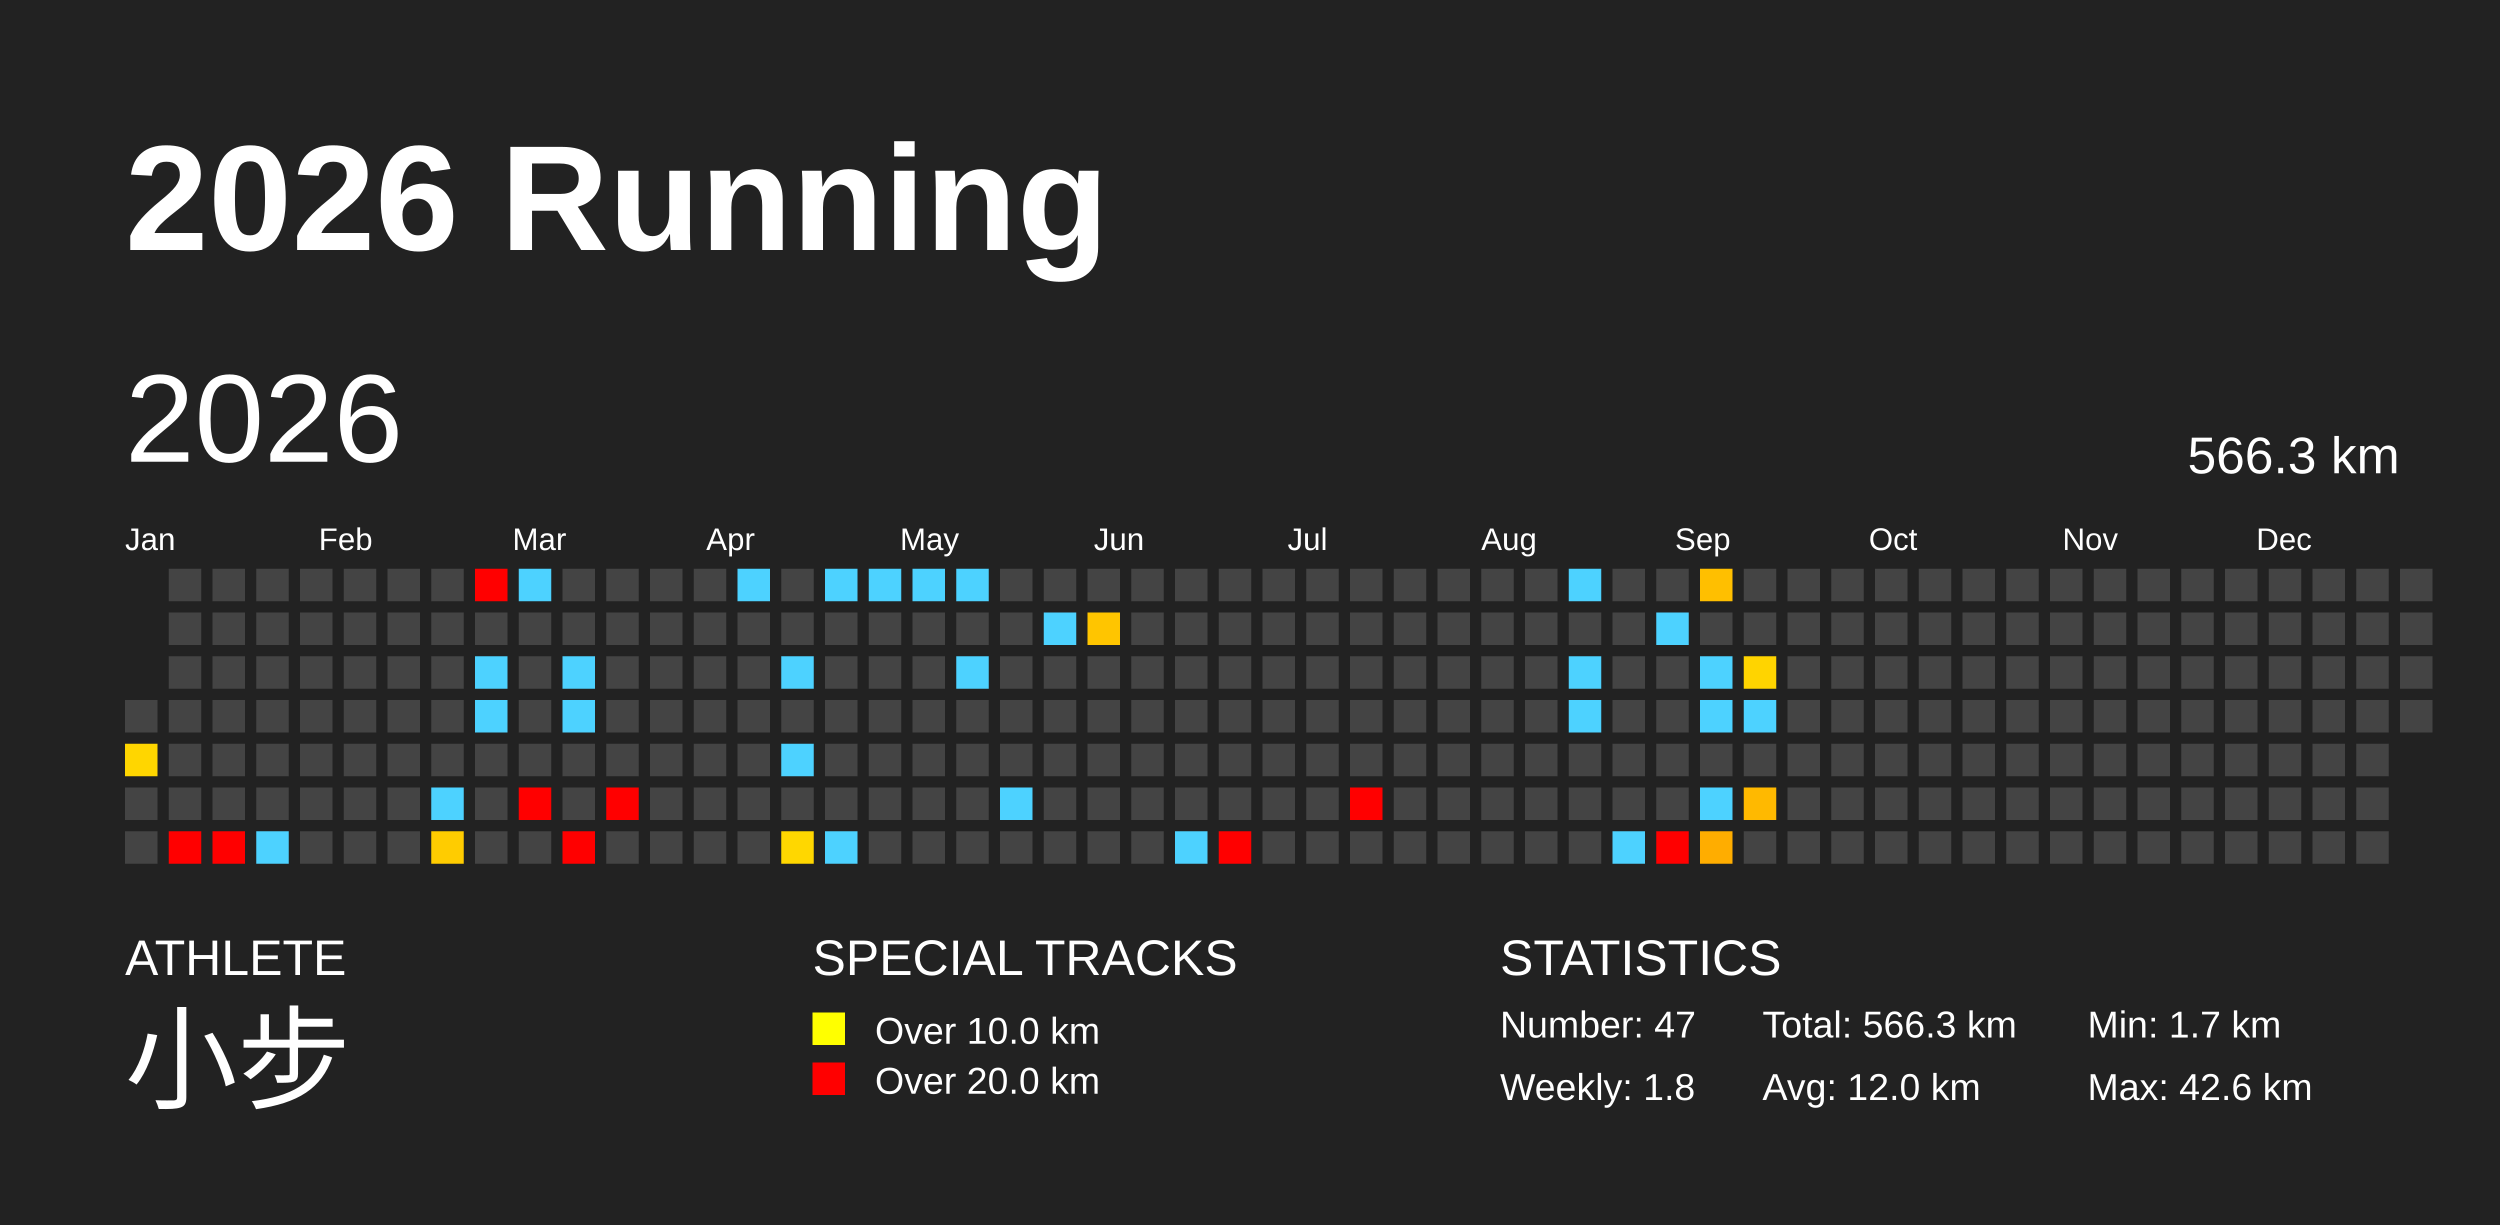
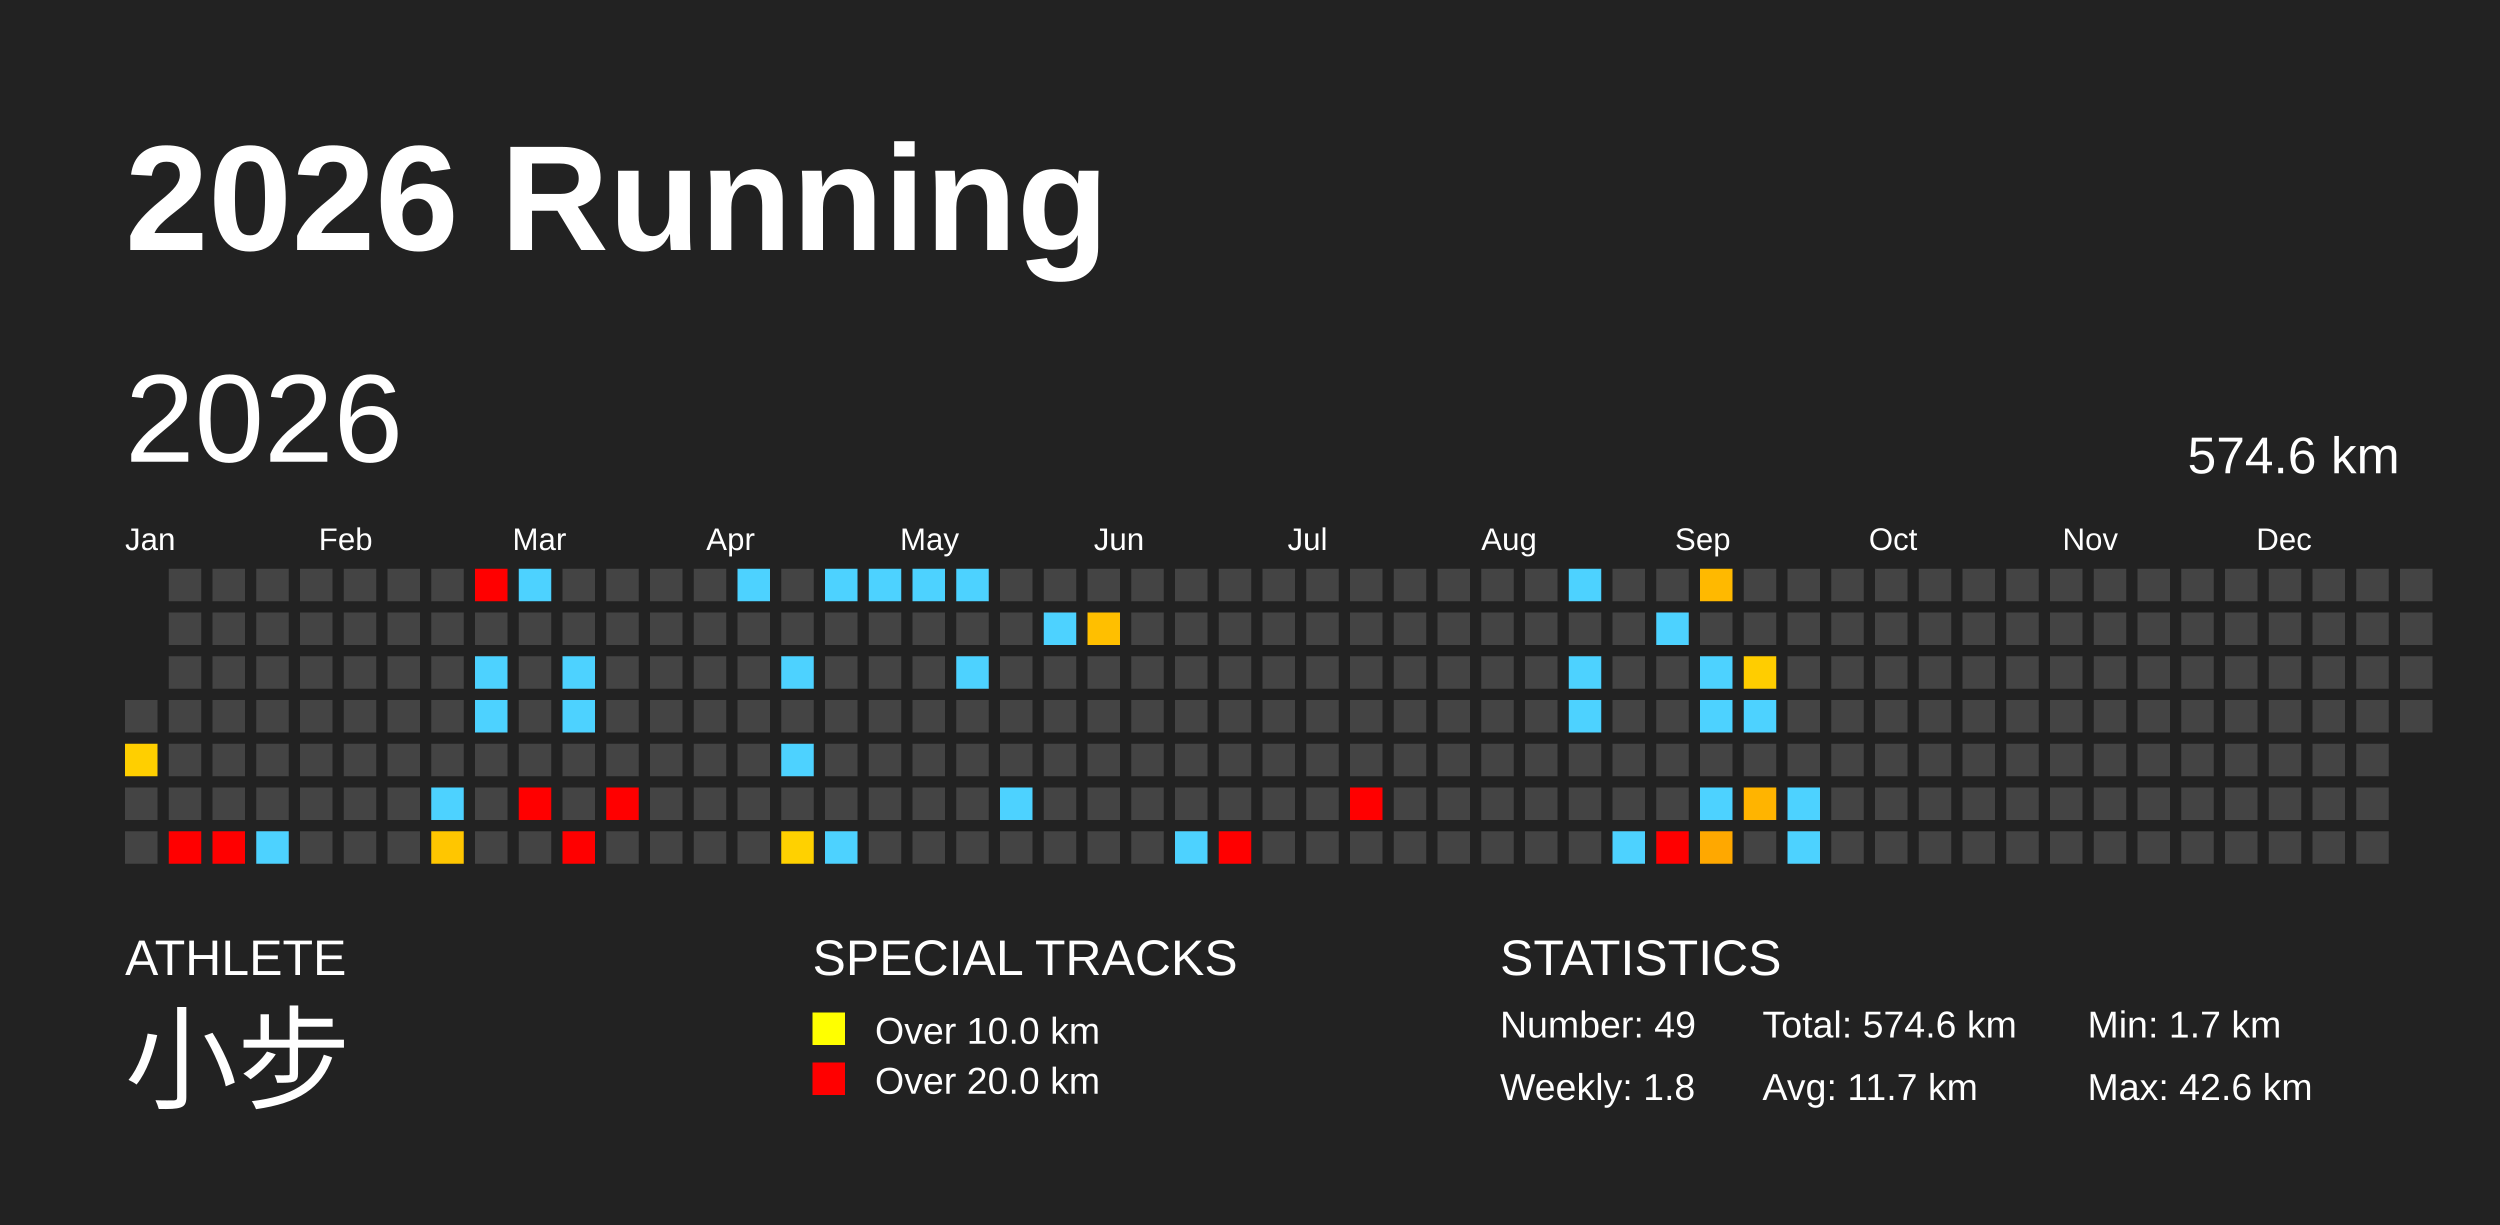
<svg xmlns="http://www.w3.org/2000/svg" baseProfile="full" height="98mm" version="1.1" viewBox="0,0,200,98" width="200mm">
  <defs />
  <rect fill="#222222" height="98" width="200" x="0" y="0" />
  <text fill="#FFFFFF" style="font-size:12px; font-family:Arial; font-weight:bold;" x="10" y="20">2026 Running</text>
  <text fill="#FFFFFF" style="font-size:4px; font-family:Arial" x="10" y="78">ATHLETE</text>
  <text fill="#FFFFFF" style="font-size:9px; font-family:Arial" x="10" y="88">小步</text>
  <text fill="#FFFFFF" style="font-size:4px; font-family:Arial" x="65" y="78">SPECIAL TRACKS</text>
  <rect fill="yellow" height="2.6" width="2.6" x="65" y="81" />
  <text fill="#FFFFFF" style="font-size:3px; font-family:Arial" x="70" y="83.5">Over 10.0 km</text>
  <rect fill="red" height="2.6" width="2.6" x="65" y="85" />
  <text fill="#FFFFFF" style="font-size:3px; font-family:Arial" x="70" y="87.5">Over 20.0 km</text>
  <text fill="#FFFFFF" style="font-size:4px; font-family:Arial" x="120" y="78">STATISTICS</text>
-   <text fill="#FFFFFF" style="font-size:3px; font-family:Arial" x="120" y="83">Number: 47</text>
+   <text fill="#FFFFFF" style="font-size:3px; font-family:Arial" x="120" y="83">Number: 49</text>
  <text fill="#FFFFFF" style="font-size:3px; font-family:Arial" x="120" y="88">Weekly: 1.8</text>
-   <text fill="#FFFFFF" style="font-size:3px; font-family:Arial" x="141" y="83">Total: 566.3 km</text>
-   <text fill="#FFFFFF" style="font-size:3px; font-family:Arial" x="141" y="88">Avg: 12.0 km</text>
+   <text fill="#FFFFFF" style="font-size:3px; font-family:Arial" x="141" y="83">Total: 574.6 km</text>
+   <text fill="#FFFFFF" style="font-size:3px; font-family:Arial" x="141" y="88">Avg: 11.7 km</text>
  <text fill="#FFFFFF" style="font-size:3px; font-family:Arial" x="167" y="83">Min: 1.7 km</text>
  <text fill="#FFFFFF" style="font-size:3px; font-family:Arial" x="167" y="88">Max: 42.6 km</text>
  <text dominant-baseline="hanging" fill="#FFFFFF" style="font-size:10.0px; font-family:Arial;" x="10" y="30">2026</text>
-   <text dominant-baseline="hanging" fill="#FFFFFF" style="font-size:4.125px; font-family:Arial;" x="175" y="35">566.3 km</text>
+   <text dominant-baseline="hanging" fill="#FFFFFF" style="font-size:4.125px; font-family:Arial;" x="175" y="35">574.6 km</text>
  <text fill="#FFFFFF" style="font-size:2.5px; font-family:Arial" x="10.0" y="44">Jan</text>
  <text fill="#FFFFFF" style="font-size:2.5px; font-family:Arial" x="25.5" y="44">Feb</text>
  <text fill="#FFFFFF" style="font-size:2.5px; font-family:Arial" x="41.0" y="44">Mar</text>
  <text fill="#FFFFFF" style="font-size:2.5px; font-family:Arial" x="56.5" y="44">Apr</text>
  <text fill="#FFFFFF" style="font-size:2.5px; font-family:Arial" x="72.0" y="44">May</text>
  <text fill="#FFFFFF" style="font-size:2.5px; font-family:Arial" x="87.5" y="44">Jun</text>
  <text fill="#FFFFFF" style="font-size:2.5px; font-family:Arial" x="103.0" y="44">Jul</text>
  <text fill="#FFFFFF" style="font-size:2.5px; font-family:Arial" x="118.5" y="44">Aug</text>
  <text fill="#FFFFFF" style="font-size:2.5px; font-family:Arial" x="134.0" y="44">Sep</text>
  <text fill="#FFFFFF" style="font-size:2.5px; font-family:Arial" x="149.5" y="44">Oct</text>
  <text fill="#FFFFFF" style="font-size:2.5px; font-family:Arial" x="165.0" y="44">Nov</text>
  <text fill="#FFFFFF" style="font-size:2.5px; font-family:Arial" x="180.5" y="44">Dec</text>
  <rect fill="#444444" height="2.6" width="2.6" x="10.0" y="56.0" />
-   <rect fill="#ffd600" height="2.6" width="2.6" x="10.0" y="59.5" />
+   <rect fill="#ffcf00" height="2.6" width="2.6" x="10.0" y="59.5" />
  <rect fill="#444444" height="2.6" width="2.6" x="10.0" y="63.0" />
  <rect fill="#444444" height="2.6" width="2.6" x="10.0" y="66.5" />
  <rect fill="#444444" height="2.6" width="2.6" x="13.5" y="45.5" />
  <rect fill="#444444" height="2.6" width="2.6" x="13.5" y="49.0" />
  <rect fill="#444444" height="2.6" width="2.6" x="13.5" y="52.5" />
  <rect fill="#444444" height="2.6" width="2.6" x="13.5" y="56.0" />
  <rect fill="#444444" height="2.6" width="2.6" x="13.5" y="59.5" />
  <rect fill="#444444" height="2.6" width="2.6" x="13.5" y="63.0" />
  <rect fill="red" height="2.6" width="2.6" x="13.5" y="66.5" />
  <rect fill="#444444" height="2.6" width="2.6" x="17.0" y="45.5" />
  <rect fill="#444444" height="2.6" width="2.6" x="17.0" y="49.0" />
  <rect fill="#444444" height="2.6" width="2.6" x="17.0" y="52.5" />
  <rect fill="#444444" height="2.6" width="2.6" x="17.0" y="56.0" />
  <rect fill="#444444" height="2.6" width="2.6" x="17.0" y="59.5" />
  <rect fill="#444444" height="2.6" width="2.6" x="17.0" y="63.0" />
  <rect fill="red" height="2.6" width="2.6" x="17.0" y="66.5" />
  <rect fill="#444444" height="2.6" width="2.6" x="20.5" y="45.5" />
  <rect fill="#444444" height="2.6" width="2.6" x="20.5" y="49.0" />
  <rect fill="#444444" height="2.6" width="2.6" x="20.5" y="52.5" />
  <rect fill="#444444" height="2.6" width="2.6" x="20.5" y="56.0" />
  <rect fill="#444444" height="2.6" width="2.6" x="20.5" y="59.5" />
  <rect fill="#444444" height="2.6" width="2.6" x="20.5" y="63.0" />
  <rect fill="#4dd2ff" height="2.6" width="2.6" x="20.5" y="66.5" />
  <rect fill="#444444" height="2.6" width="2.6" x="24.0" y="45.5" />
  <rect fill="#444444" height="2.6" width="2.6" x="24.0" y="49.0" />
  <rect fill="#444444" height="2.6" width="2.6" x="24.0" y="52.5" />
  <rect fill="#444444" height="2.6" width="2.6" x="24.0" y="56.0" />
  <rect fill="#444444" height="2.6" width="2.6" x="24.0" y="59.5" />
  <rect fill="#444444" height="2.6" width="2.6" x="24.0" y="63.0" />
  <rect fill="#444444" height="2.6" width="2.6" x="24.0" y="66.5" />
  <rect fill="#444444" height="2.6" width="2.6" x="27.5" y="45.5" />
  <rect fill="#444444" height="2.6" width="2.6" x="27.5" y="49.0" />
  <rect fill="#444444" height="2.6" width="2.6" x="27.5" y="52.5" />
  <rect fill="#444444" height="2.6" width="2.6" x="27.5" y="56.0" />
  <rect fill="#444444" height="2.6" width="2.6" x="27.5" y="59.5" />
  <rect fill="#444444" height="2.6" width="2.6" x="27.5" y="63.0" />
  <rect fill="#444444" height="2.6" width="2.6" x="27.5" y="66.5" />
  <rect fill="#444444" height="2.6" width="2.6" x="31.0" y="45.5" />
  <rect fill="#444444" height="2.6" width="2.6" x="31.0" y="49.0" />
  <rect fill="#444444" height="2.6" width="2.6" x="31.0" y="52.5" />
  <rect fill="#444444" height="2.6" width="2.6" x="31.0" y="56.0" />
  <rect fill="#444444" height="2.6" width="2.6" x="31.0" y="59.5" />
  <rect fill="#444444" height="2.6" width="2.6" x="31.0" y="63.0" />
  <rect fill="#444444" height="2.6" width="2.6" x="31.0" y="66.5" />
  <rect fill="#444444" height="2.6" width="2.6" x="34.5" y="45.5" />
  <rect fill="#444444" height="2.6" width="2.6" x="34.5" y="49.0" />
  <rect fill="#444444" height="2.6" width="2.6" x="34.5" y="52.5" />
  <rect fill="#444444" height="2.6" width="2.6" x="34.5" y="56.0" />
  <rect fill="#444444" height="2.6" width="2.6" x="34.5" y="59.5" />
  <rect fill="#4dd2ff" height="2.6" width="2.6" x="34.5" y="63.0" />
-   <rect fill="#ffcc00" height="2.6" width="2.6" x="34.5" y="66.5" />
+   <rect fill="#ffc600" height="2.6" width="2.6" x="34.5" y="66.5" />
  <rect fill="red" height="2.6" width="2.6" x="38.0" y="45.5" />
  <rect fill="#444444" height="2.6" width="2.6" x="38.0" y="49.0" />
  <rect fill="#4dd2ff" height="2.6" width="2.6" x="38.0" y="52.5" />
  <rect fill="#4dd2ff" height="2.6" width="2.6" x="38.0" y="56.0" />
  <rect fill="#444444" height="2.6" width="2.6" x="38.0" y="59.5" />
  <rect fill="#444444" height="2.6" width="2.6" x="38.0" y="63.0" />
  <rect fill="#444444" height="2.6" width="2.6" x="38.0" y="66.5" />
  <rect fill="#4dd2ff" height="2.6" width="2.6" x="41.5" y="45.5" />
  <rect fill="#444444" height="2.6" width="2.6" x="41.5" y="49.0" />
  <rect fill="#444444" height="2.6" width="2.6" x="41.5" y="52.5" />
  <rect fill="#444444" height="2.6" width="2.6" x="41.5" y="56.0" />
  <rect fill="#444444" height="2.6" width="2.6" x="41.5" y="59.5" />
  <rect fill="red" height="2.6" width="2.6" x="41.5" y="63.0" />
  <rect fill="#444444" height="2.6" width="2.6" x="41.5" y="66.5" />
  <rect fill="#444444" height="2.6" width="2.6" x="45.0" y="45.5" />
  <rect fill="#444444" height="2.6" width="2.6" x="45.0" y="49.0" />
  <rect fill="#4dd2ff" height="2.6" width="2.6" x="45.0" y="52.5" />
  <rect fill="#4dd2ff" height="2.6" width="2.6" x="45.0" y="56.0" />
  <rect fill="#444444" height="2.6" width="2.6" x="45.0" y="59.5" />
  <rect fill="#444444" height="2.6" width="2.6" x="45.0" y="63.0" />
  <rect fill="red" height="2.6" width="2.6" x="45.0" y="66.5" />
  <rect fill="#444444" height="2.6" width="2.6" x="48.5" y="45.5" />
  <rect fill="#444444" height="2.6" width="2.6" x="48.5" y="49.0" />
  <rect fill="#444444" height="2.6" width="2.6" x="48.5" y="52.5" />
  <rect fill="#444444" height="2.6" width="2.6" x="48.5" y="56.0" />
  <rect fill="#444444" height="2.6" width="2.6" x="48.5" y="59.5" />
  <rect fill="red" height="2.6" width="2.6" x="48.5" y="63.0" />
  <rect fill="#444444" height="2.6" width="2.6" x="48.5" y="66.5" />
  <rect fill="#444444" height="2.6" width="2.6" x="52.0" y="45.5" />
  <rect fill="#444444" height="2.6" width="2.6" x="52.0" y="49.0" />
  <rect fill="#444444" height="2.6" width="2.6" x="52.0" y="52.5" />
  <rect fill="#444444" height="2.6" width="2.6" x="52.0" y="56.0" />
  <rect fill="#444444" height="2.6" width="2.6" x="52.0" y="59.5" />
  <rect fill="#444444" height="2.6" width="2.6" x="52.0" y="63.0" />
  <rect fill="#444444" height="2.6" width="2.6" x="52.0" y="66.5" />
  <rect fill="#444444" height="2.6" width="2.6" x="55.5" y="45.5" />
  <rect fill="#444444" height="2.6" width="2.6" x="55.5" y="49.0" />
  <rect fill="#444444" height="2.6" width="2.6" x="55.5" y="52.5" />
  <rect fill="#444444" height="2.6" width="2.6" x="55.5" y="56.0" />
  <rect fill="#444444" height="2.6" width="2.6" x="55.5" y="59.5" />
  <rect fill="#444444" height="2.6" width="2.6" x="55.5" y="63.0" />
  <rect fill="#444444" height="2.6" width="2.6" x="55.5" y="66.5" />
  <rect fill="#4dd2ff" height="2.6" width="2.6" x="59.0" y="45.5" />
  <rect fill="#444444" height="2.6" width="2.6" x="59.0" y="49.0" />
  <rect fill="#444444" height="2.6" width="2.6" x="59.0" y="52.5" />
  <rect fill="#444444" height="2.6" width="2.6" x="59.0" y="56.0" />
  <rect fill="#444444" height="2.6" width="2.6" x="59.0" y="59.5" />
  <rect fill="#444444" height="2.6" width="2.6" x="59.0" y="63.0" />
  <rect fill="#444444" height="2.6" width="2.6" x="59.0" y="66.5" />
  <rect fill="#444444" height="2.6" width="2.6" x="62.5" y="45.5" />
  <rect fill="#444444" height="2.6" width="2.6" x="62.5" y="49.0" />
  <rect fill="#4dd2ff" height="2.6" width="2.6" x="62.5" y="52.5" />
  <rect fill="#444444" height="2.6" width="2.6" x="62.5" y="56.0" />
  <rect fill="#4dd2ff" height="2.6" width="2.6" x="62.5" y="59.5" />
  <rect fill="#444444" height="2.6" width="2.6" x="62.5" y="63.0" />
-   <rect fill="#ffd700" height="2.6" width="2.6" x="62.5" y="66.5" />
+   <rect fill="#ffd100" height="2.6" width="2.6" x="62.5" y="66.5" />
  <rect fill="#4dd2ff" height="2.6" width="2.6" x="66.0" y="45.5" />
  <rect fill="#444444" height="2.6" width="2.6" x="66.0" y="49.0" />
  <rect fill="#444444" height="2.6" width="2.6" x="66.0" y="52.5" />
  <rect fill="#444444" height="2.6" width="2.6" x="66.0" y="56.0" />
  <rect fill="#444444" height="2.6" width="2.6" x="66.0" y="59.5" />
  <rect fill="#444444" height="2.6" width="2.6" x="66.0" y="63.0" />
  <rect fill="#4dd2ff" height="2.6" width="2.6" x="66.0" y="66.5" />
  <rect fill="#4dd2ff" height="2.6" width="2.6" x="69.5" y="45.5" />
  <rect fill="#444444" height="2.6" width="2.6" x="69.5" y="49.0" />
  <rect fill="#444444" height="2.6" width="2.6" x="69.5" y="52.5" />
  <rect fill="#444444" height="2.6" width="2.6" x="69.5" y="56.0" />
  <rect fill="#444444" height="2.6" width="2.6" x="69.5" y="59.5" />
  <rect fill="#444444" height="2.6" width="2.6" x="69.5" y="63.0" />
  <rect fill="#444444" height="2.6" width="2.6" x="69.5" y="66.5" />
  <rect fill="#4dd2ff" height="2.6" width="2.6" x="73.0" y="45.5" />
  <rect fill="#444444" height="2.6" width="2.6" x="73.0" y="49.0" />
  <rect fill="#444444" height="2.6" width="2.6" x="73.0" y="52.5" />
  <rect fill="#444444" height="2.6" width="2.6" x="73.0" y="56.0" />
  <rect fill="#444444" height="2.6" width="2.6" x="73.0" y="59.5" />
  <rect fill="#444444" height="2.6" width="2.6" x="73.0" y="63.0" />
  <rect fill="#444444" height="2.6" width="2.6" x="73.0" y="66.5" />
  <rect fill="#4dd2ff" height="2.6" width="2.6" x="76.5" y="45.5" />
  <rect fill="#444444" height="2.6" width="2.6" x="76.5" y="49.0" />
  <rect fill="#4dd2ff" height="2.6" width="2.6" x="76.5" y="52.5" />
  <rect fill="#444444" height="2.6" width="2.6" x="76.5" y="56.0" />
  <rect fill="#444444" height="2.6" width="2.6" x="76.5" y="59.5" />
  <rect fill="#444444" height="2.6" width="2.6" x="76.5" y="63.0" />
  <rect fill="#444444" height="2.6" width="2.6" x="76.5" y="66.5" />
  <rect fill="#444444" height="2.6" width="2.6" x="80.0" y="45.5" />
  <rect fill="#444444" height="2.6" width="2.6" x="80.0" y="49.0" />
  <rect fill="#444444" height="2.6" width="2.6" x="80.0" y="52.5" />
  <rect fill="#444444" height="2.6" width="2.6" x="80.0" y="56.0" />
  <rect fill="#444444" height="2.6" width="2.6" x="80.0" y="59.5" />
  <rect fill="#4dd2ff" height="2.6" width="2.6" x="80.0" y="63.0" />
  <rect fill="#444444" height="2.6" width="2.6" x="80.0" y="66.5" />
  <rect fill="#444444" height="2.6" width="2.6" x="83.5" y="45.5" />
  <rect fill="#4dd2ff" height="2.6" width="2.6" x="83.5" y="49.0" />
  <rect fill="#444444" height="2.6" width="2.6" x="83.5" y="52.5" />
  <rect fill="#444444" height="2.6" width="2.6" x="83.5" y="56.0" />
  <rect fill="#444444" height="2.6" width="2.6" x="83.5" y="59.5" />
  <rect fill="#444444" height="2.6" width="2.6" x="83.5" y="63.0" />
  <rect fill="#444444" height="2.6" width="2.6" x="83.5" y="66.5" />
  <rect fill="#444444" height="2.6" width="2.6" x="87.0" y="45.5" />
-   <rect fill="#ffc500" height="2.6" width="2.6" x="87.0" y="49.0" />
+   <rect fill="#ffbf00" height="2.6" width="2.6" x="87.0" y="49.0" />
  <rect fill="#444444" height="2.6" width="2.6" x="87.0" y="52.5" />
  <rect fill="#444444" height="2.6" width="2.6" x="87.0" y="56.0" />
  <rect fill="#444444" height="2.6" width="2.6" x="87.0" y="59.5" />
  <rect fill="#444444" height="2.6" width="2.6" x="87.0" y="63.0" />
  <rect fill="#444444" height="2.6" width="2.6" x="87.0" y="66.5" />
  <rect fill="#444444" height="2.6" width="2.6" x="90.5" y="45.5" />
  <rect fill="#444444" height="2.6" width="2.6" x="90.5" y="49.0" />
  <rect fill="#444444" height="2.6" width="2.6" x="90.5" y="52.5" />
  <rect fill="#444444" height="2.6" width="2.6" x="90.5" y="56.0" />
  <rect fill="#444444" height="2.6" width="2.6" x="90.5" y="59.5" />
  <rect fill="#444444" height="2.6" width="2.6" x="90.5" y="63.0" />
  <rect fill="#444444" height="2.6" width="2.6" x="90.5" y="66.5" />
  <rect fill="#444444" height="2.6" width="2.6" x="94.0" y="45.5" />
  <rect fill="#444444" height="2.6" width="2.6" x="94.0" y="49.0" />
  <rect fill="#444444" height="2.6" width="2.6" x="94.0" y="52.5" />
  <rect fill="#444444" height="2.6" width="2.6" x="94.0" y="56.0" />
  <rect fill="#444444" height="2.6" width="2.6" x="94.0" y="59.5" />
  <rect fill="#444444" height="2.6" width="2.6" x="94.0" y="63.0" />
  <rect fill="#4dd2ff" height="2.6" width="2.6" x="94.0" y="66.5" />
  <rect fill="#444444" height="2.6" width="2.6" x="97.5" y="45.5" />
  <rect fill="#444444" height="2.6" width="2.6" x="97.5" y="49.0" />
  <rect fill="#444444" height="2.6" width="2.6" x="97.5" y="52.5" />
  <rect fill="#444444" height="2.6" width="2.6" x="97.5" y="56.0" />
  <rect fill="#444444" height="2.6" width="2.6" x="97.5" y="59.5" />
  <rect fill="#444444" height="2.6" width="2.6" x="97.5" y="63.0" />
  <rect fill="red" height="2.6" width="2.6" x="97.5" y="66.5" />
  <rect fill="#444444" height="2.6" width="2.6" x="101.0" y="45.5" />
  <rect fill="#444444" height="2.6" width="2.6" x="101.0" y="49.0" />
  <rect fill="#444444" height="2.6" width="2.6" x="101.0" y="52.5" />
  <rect fill="#444444" height="2.6" width="2.6" x="101.0" y="56.0" />
  <rect fill="#444444" height="2.6" width="2.6" x="101.0" y="59.5" />
  <rect fill="#444444" height="2.6" width="2.6" x="101.0" y="63.0" />
  <rect fill="#444444" height="2.6" width="2.6" x="101.0" y="66.5" />
  <rect fill="#444444" height="2.6" width="2.6" x="104.5" y="45.5" />
  <rect fill="#444444" height="2.6" width="2.6" x="104.5" y="49.0" />
  <rect fill="#444444" height="2.6" width="2.6" x="104.5" y="52.5" />
  <rect fill="#444444" height="2.6" width="2.6" x="104.5" y="56.0" />
  <rect fill="#444444" height="2.6" width="2.6" x="104.5" y="59.5" />
  <rect fill="#444444" height="2.6" width="2.6" x="104.5" y="63.0" />
  <rect fill="#444444" height="2.6" width="2.6" x="104.5" y="66.5" />
  <rect fill="#444444" height="2.6" width="2.6" x="108.0" y="45.5" />
  <rect fill="#444444" height="2.6" width="2.6" x="108.0" y="49.0" />
  <rect fill="#444444" height="2.6" width="2.6" x="108.0" y="52.5" />
  <rect fill="#444444" height="2.6" width="2.6" x="108.0" y="56.0" />
  <rect fill="#444444" height="2.6" width="2.6" x="108.0" y="59.5" />
  <rect fill="red" height="2.6" width="2.6" x="108.0" y="63.0" />
  <rect fill="#444444" height="2.6" width="2.6" x="108.0" y="66.5" />
  <rect fill="#444444" height="2.6" width="2.6" x="111.5" y="45.5" />
  <rect fill="#444444" height="2.6" width="2.6" x="111.5" y="49.0" />
  <rect fill="#444444" height="2.6" width="2.6" x="111.5" y="52.5" />
  <rect fill="#444444" height="2.6" width="2.6" x="111.5" y="56.0" />
  <rect fill="#444444" height="2.6" width="2.6" x="111.5" y="59.5" />
  <rect fill="#444444" height="2.6" width="2.6" x="111.5" y="63.0" />
  <rect fill="#444444" height="2.6" width="2.6" x="111.5" y="66.5" />
  <rect fill="#444444" height="2.6" width="2.6" x="115.0" y="45.5" />
  <rect fill="#444444" height="2.6" width="2.6" x="115.0" y="49.0" />
  <rect fill="#444444" height="2.6" width="2.6" x="115.0" y="52.5" />
  <rect fill="#444444" height="2.6" width="2.6" x="115.0" y="56.0" />
  <rect fill="#444444" height="2.6" width="2.6" x="115.0" y="59.5" />
  <rect fill="#444444" height="2.6" width="2.6" x="115.0" y="63.0" />
  <rect fill="#444444" height="2.6" width="2.6" x="115.0" y="66.5" />
  <rect fill="#444444" height="2.6" width="2.6" x="118.5" y="45.5" />
  <rect fill="#444444" height="2.6" width="2.6" x="118.5" y="49.0" />
  <rect fill="#444444" height="2.6" width="2.6" x="118.5" y="52.5" />
  <rect fill="#444444" height="2.6" width="2.6" x="118.5" y="56.0" />
  <rect fill="#444444" height="2.6" width="2.6" x="118.5" y="59.5" />
  <rect fill="#444444" height="2.6" width="2.6" x="118.5" y="63.0" />
  <rect fill="#444444" height="2.6" width="2.6" x="118.5" y="66.5" />
  <rect fill="#444444" height="2.6" width="2.6" x="122.0" y="45.5" />
  <rect fill="#444444" height="2.6" width="2.6" x="122.0" y="49.0" />
  <rect fill="#444444" height="2.6" width="2.6" x="122.0" y="52.5" />
  <rect fill="#444444" height="2.6" width="2.6" x="122.0" y="56.0" />
  <rect fill="#444444" height="2.6" width="2.6" x="122.0" y="59.5" />
  <rect fill="#444444" height="2.6" width="2.6" x="122.0" y="63.0" />
  <rect fill="#444444" height="2.6" width="2.6" x="122.0" y="66.5" />
  <rect fill="#4dd2ff" height="2.6" width="2.6" x="125.5" y="45.5" />
  <rect fill="#444444" height="2.6" width="2.6" x="125.5" y="49.0" />
  <rect fill="#4dd2ff" height="2.6" width="2.6" x="125.5" y="52.5" />
  <rect fill="#4dd2ff" height="2.6" width="2.6" x="125.5" y="56.0" />
  <rect fill="#444444" height="2.6" width="2.6" x="125.5" y="59.5" />
  <rect fill="#444444" height="2.6" width="2.6" x="125.5" y="63.0" />
  <rect fill="#444444" height="2.6" width="2.6" x="125.5" y="66.5" />
  <rect fill="#444444" height="2.6" width="2.6" x="129.0" y="45.5" />
  <rect fill="#444444" height="2.6" width="2.6" x="129.0" y="49.0" />
  <rect fill="#444444" height="2.6" width="2.6" x="129.0" y="52.5" />
  <rect fill="#444444" height="2.6" width="2.6" x="129.0" y="56.0" />
  <rect fill="#444444" height="2.6" width="2.6" x="129.0" y="59.5" />
  <rect fill="#444444" height="2.6" width="2.6" x="129.0" y="63.0" />
  <rect fill="#4dd2ff" height="2.6" width="2.6" x="129.0" y="66.5" />
  <rect fill="#444444" height="2.6" width="2.6" x="132.5" y="45.5" />
  <rect fill="#4dd2ff" height="2.6" width="2.6" x="132.5" y="49.0" />
  <rect fill="#444444" height="2.6" width="2.6" x="132.5" y="52.5" />
  <rect fill="#444444" height="2.6" width="2.6" x="132.5" y="56.0" />
  <rect fill="#444444" height="2.6" width="2.6" x="132.5" y="59.5" />
  <rect fill="#444444" height="2.6" width="2.6" x="132.5" y="63.0" />
  <rect fill="red" height="2.6" width="2.6" x="132.5" y="66.5" />
-   <rect fill="#ffbf00" height="2.6" width="2.6" x="136.0" y="45.5" />
+   <rect fill="#ffb900" height="2.6" width="2.6" x="136.0" y="45.5" />
  <rect fill="#444444" height="2.6" width="2.6" x="136.0" y="49.0" />
  <rect fill="#4dd2ff" height="2.6" width="2.6" x="136.0" y="52.5" />
  <rect fill="#4dd2ff" height="2.6" width="2.6" x="136.0" y="56.0" />
  <rect fill="#444444" height="2.6" width="2.6" x="136.0" y="59.5" />
  <rect fill="#4dd2ff" height="2.6" width="2.6" x="136.0" y="63.0" />
-   <rect fill="#ffad00" height="2.6" width="2.6" x="136.0" y="66.5" />
+   <rect fill="#ffa800" height="2.6" width="2.6" x="136.0" y="66.5" />
  <rect fill="#444444" height="2.6" width="2.6" x="139.5" y="45.5" />
  <rect fill="#444444" height="2.6" width="2.6" x="139.5" y="49.0" />
-   <rect fill="#ffd400" height="2.6" width="2.6" x="139.5" y="52.5" />
+   <rect fill="#ffcd00" height="2.6" width="2.6" x="139.5" y="52.5" />
  <rect fill="#4dd2ff" height="2.6" width="2.6" x="139.5" y="56.0" />
  <rect fill="#444444" height="2.6" width="2.6" x="139.5" y="59.5" />
-   <rect fill="#ffb900" height="2.6" width="2.6" x="139.5" y="63.0" />
+   <rect fill="#ffb400" height="2.6" width="2.6" x="139.5" y="63.0" />
  <rect fill="#444444" height="2.6" width="2.6" x="139.5" y="66.5" />
  <rect fill="#444444" height="2.6" width="2.6" x="143.0" y="45.5" />
  <rect fill="#444444" height="2.6" width="2.6" x="143.0" y="49.0" />
  <rect fill="#444444" height="2.6" width="2.6" x="143.0" y="52.5" />
  <rect fill="#444444" height="2.6" width="2.6" x="143.0" y="56.0" />
  <rect fill="#444444" height="2.6" width="2.6" x="143.0" y="59.5" />
-   <rect fill="#444444" height="2.6" width="2.6" x="143.0" y="63.0" />
-   <rect fill="#444444" height="2.6" width="2.6" x="143.0" y="66.5" />
+   <rect fill="#4dd2ff" height="2.6" width="2.6" x="143.0" y="63.0" />
+   <rect fill="#4dd2ff" height="2.6" width="2.6" x="143.0" y="66.5" />
  <rect fill="#444444" height="2.6" width="2.6" x="146.5" y="45.5" />
  <rect fill="#444444" height="2.6" width="2.6" x="146.5" y="49.0" />
  <rect fill="#444444" height="2.6" width="2.6" x="146.5" y="52.5" />
  <rect fill="#444444" height="2.6" width="2.6" x="146.5" y="56.0" />
  <rect fill="#444444" height="2.6" width="2.6" x="146.5" y="59.5" />
  <rect fill="#444444" height="2.6" width="2.6" x="146.5" y="63.0" />
  <rect fill="#444444" height="2.6" width="2.6" x="146.5" y="66.5" />
  <rect fill="#444444" height="2.6" width="2.6" x="150.0" y="45.5" />
  <rect fill="#444444" height="2.6" width="2.6" x="150.0" y="49.0" />
  <rect fill="#444444" height="2.6" width="2.6" x="150.0" y="52.5" />
  <rect fill="#444444" height="2.6" width="2.6" x="150.0" y="56.0" />
  <rect fill="#444444" height="2.6" width="2.6" x="150.0" y="59.5" />
  <rect fill="#444444" height="2.6" width="2.6" x="150.0" y="63.0" />
  <rect fill="#444444" height="2.6" width="2.6" x="150.0" y="66.5" />
  <rect fill="#444444" height="2.6" width="2.6" x="153.5" y="45.5" />
  <rect fill="#444444" height="2.6" width="2.6" x="153.5" y="49.0" />
  <rect fill="#444444" height="2.6" width="2.6" x="153.5" y="52.5" />
  <rect fill="#444444" height="2.6" width="2.6" x="153.5" y="56.0" />
  <rect fill="#444444" height="2.6" width="2.6" x="153.5" y="59.5" />
  <rect fill="#444444" height="2.6" width="2.6" x="153.5" y="63.0" />
  <rect fill="#444444" height="2.6" width="2.6" x="153.5" y="66.5" />
  <rect fill="#444444" height="2.6" width="2.6" x="157.0" y="45.5" />
  <rect fill="#444444" height="2.6" width="2.6" x="157.0" y="49.0" />
  <rect fill="#444444" height="2.6" width="2.6" x="157.0" y="52.5" />
  <rect fill="#444444" height="2.6" width="2.6" x="157.0" y="56.0" />
  <rect fill="#444444" height="2.6" width="2.6" x="157.0" y="59.5" />
  <rect fill="#444444" height="2.6" width="2.6" x="157.0" y="63.0" />
  <rect fill="#444444" height="2.6" width="2.6" x="157.0" y="66.5" />
  <rect fill="#444444" height="2.6" width="2.6" x="160.5" y="45.5" />
  <rect fill="#444444" height="2.6" width="2.6" x="160.5" y="49.0" />
  <rect fill="#444444" height="2.6" width="2.6" x="160.5" y="52.5" />
  <rect fill="#444444" height="2.6" width="2.6" x="160.5" y="56.0" />
  <rect fill="#444444" height="2.6" width="2.6" x="160.5" y="59.5" />
  <rect fill="#444444" height="2.6" width="2.6" x="160.5" y="63.0" />
  <rect fill="#444444" height="2.6" width="2.6" x="160.5" y="66.5" />
  <rect fill="#444444" height="2.6" width="2.6" x="164.0" y="45.5" />
  <rect fill="#444444" height="2.6" width="2.6" x="164.0" y="49.0" />
  <rect fill="#444444" height="2.6" width="2.6" x="164.0" y="52.5" />
  <rect fill="#444444" height="2.6" width="2.6" x="164.0" y="56.0" />
  <rect fill="#444444" height="2.6" width="2.6" x="164.0" y="59.5" />
  <rect fill="#444444" height="2.6" width="2.6" x="164.0" y="63.0" />
  <rect fill="#444444" height="2.6" width="2.6" x="164.0" y="66.5" />
  <rect fill="#444444" height="2.6" width="2.6" x="167.5" y="45.5" />
  <rect fill="#444444" height="2.6" width="2.6" x="167.5" y="49.0" />
  <rect fill="#444444" height="2.6" width="2.6" x="167.5" y="52.5" />
  <rect fill="#444444" height="2.6" width="2.6" x="167.5" y="56.0" />
  <rect fill="#444444" height="2.6" width="2.6" x="167.5" y="59.5" />
  <rect fill="#444444" height="2.6" width="2.6" x="167.5" y="63.0" />
  <rect fill="#444444" height="2.6" width="2.6" x="167.5" y="66.5" />
  <rect fill="#444444" height="2.6" width="2.6" x="171.0" y="45.5" />
  <rect fill="#444444" height="2.6" width="2.6" x="171.0" y="49.0" />
  <rect fill="#444444" height="2.6" width="2.6" x="171.0" y="52.5" />
  <rect fill="#444444" height="2.6" width="2.6" x="171.0" y="56.0" />
  <rect fill="#444444" height="2.6" width="2.6" x="171.0" y="59.5" />
  <rect fill="#444444" height="2.6" width="2.6" x="171.0" y="63.0" />
  <rect fill="#444444" height="2.6" width="2.6" x="171.0" y="66.5" />
  <rect fill="#444444" height="2.6" width="2.6" x="174.5" y="45.5" />
  <rect fill="#444444" height="2.6" width="2.6" x="174.5" y="49.0" />
  <rect fill="#444444" height="2.6" width="2.6" x="174.5" y="52.5" />
  <rect fill="#444444" height="2.6" width="2.6" x="174.5" y="56.0" />
  <rect fill="#444444" height="2.6" width="2.6" x="174.5" y="59.5" />
  <rect fill="#444444" height="2.6" width="2.6" x="174.5" y="63.0" />
  <rect fill="#444444" height="2.6" width="2.6" x="174.5" y="66.5" />
  <rect fill="#444444" height="2.6" width="2.6" x="178.0" y="45.5" />
  <rect fill="#444444" height="2.6" width="2.6" x="178.0" y="49.0" />
  <rect fill="#444444" height="2.6" width="2.6" x="178.0" y="52.5" />
  <rect fill="#444444" height="2.6" width="2.6" x="178.0" y="56.0" />
  <rect fill="#444444" height="2.6" width="2.6" x="178.0" y="59.5" />
  <rect fill="#444444" height="2.6" width="2.6" x="178.0" y="63.0" />
  <rect fill="#444444" height="2.6" width="2.6" x="178.0" y="66.5" />
  <rect fill="#444444" height="2.6" width="2.6" x="181.5" y="45.5" />
  <rect fill="#444444" height="2.6" width="2.6" x="181.5" y="49.0" />
  <rect fill="#444444" height="2.6" width="2.6" x="181.5" y="52.5" />
  <rect fill="#444444" height="2.6" width="2.6" x="181.5" y="56.0" />
  <rect fill="#444444" height="2.6" width="2.6" x="181.5" y="59.5" />
  <rect fill="#444444" height="2.6" width="2.6" x="181.5" y="63.0" />
  <rect fill="#444444" height="2.6" width="2.6" x="181.5" y="66.5" />
  <rect fill="#444444" height="2.6" width="2.6" x="185.0" y="45.5" />
  <rect fill="#444444" height="2.6" width="2.6" x="185.0" y="49.0" />
  <rect fill="#444444" height="2.6" width="2.6" x="185.0" y="52.5" />
  <rect fill="#444444" height="2.6" width="2.6" x="185.0" y="56.0" />
  <rect fill="#444444" height="2.6" width="2.6" x="185.0" y="59.5" />
  <rect fill="#444444" height="2.6" width="2.6" x="185.0" y="63.0" />
  <rect fill="#444444" height="2.6" width="2.6" x="185.0" y="66.5" />
  <rect fill="#444444" height="2.6" width="2.6" x="188.5" y="45.5" />
  <rect fill="#444444" height="2.6" width="2.6" x="188.5" y="49.0" />
  <rect fill="#444444" height="2.6" width="2.6" x="188.5" y="52.5" />
  <rect fill="#444444" height="2.6" width="2.6" x="188.5" y="56.0" />
  <rect fill="#444444" height="2.6" width="2.6" x="188.5" y="59.5" />
  <rect fill="#444444" height="2.6" width="2.6" x="188.5" y="63.0" />
  <rect fill="#444444" height="2.6" width="2.6" x="188.5" y="66.5" />
  <rect fill="#444444" height="2.6" width="2.6" x="192.0" y="45.5" />
  <rect fill="#444444" height="2.6" width="2.6" x="192.0" y="49.0" />
  <rect fill="#444444" height="2.6" width="2.6" x="192.0" y="52.5" />
  <rect fill="#444444" height="2.6" width="2.6" x="192.0" y="56.0" />
</svg>
